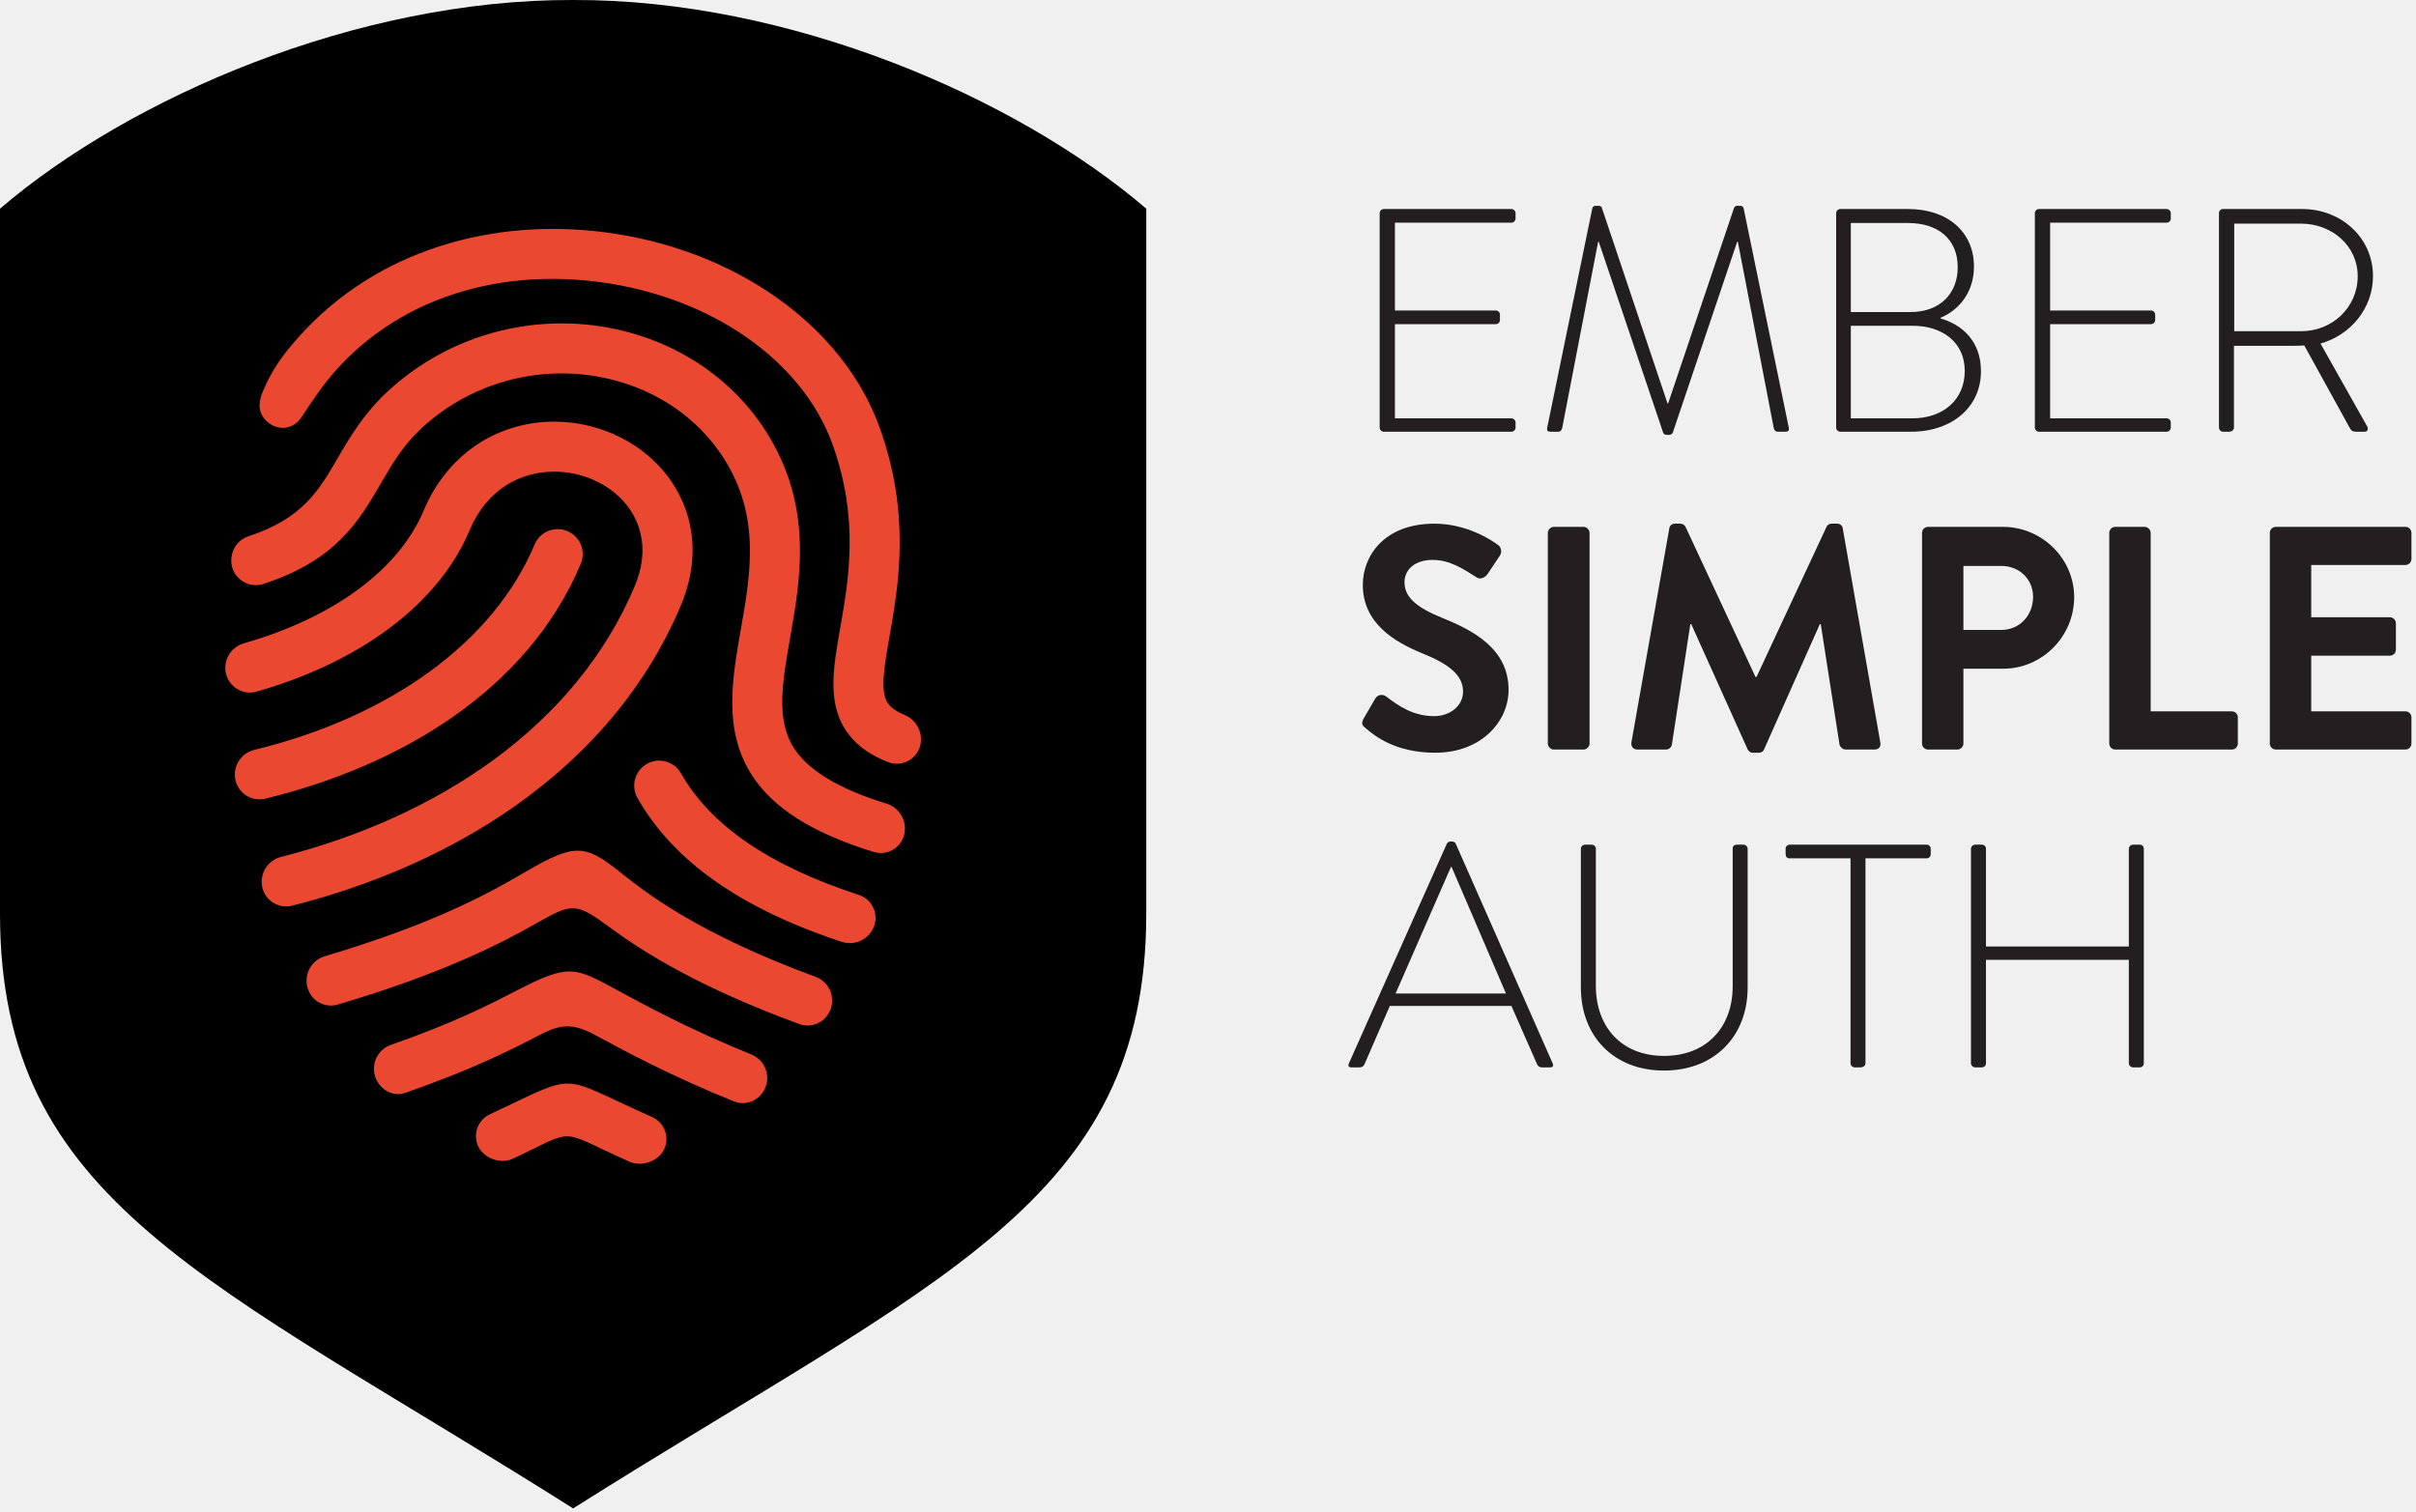
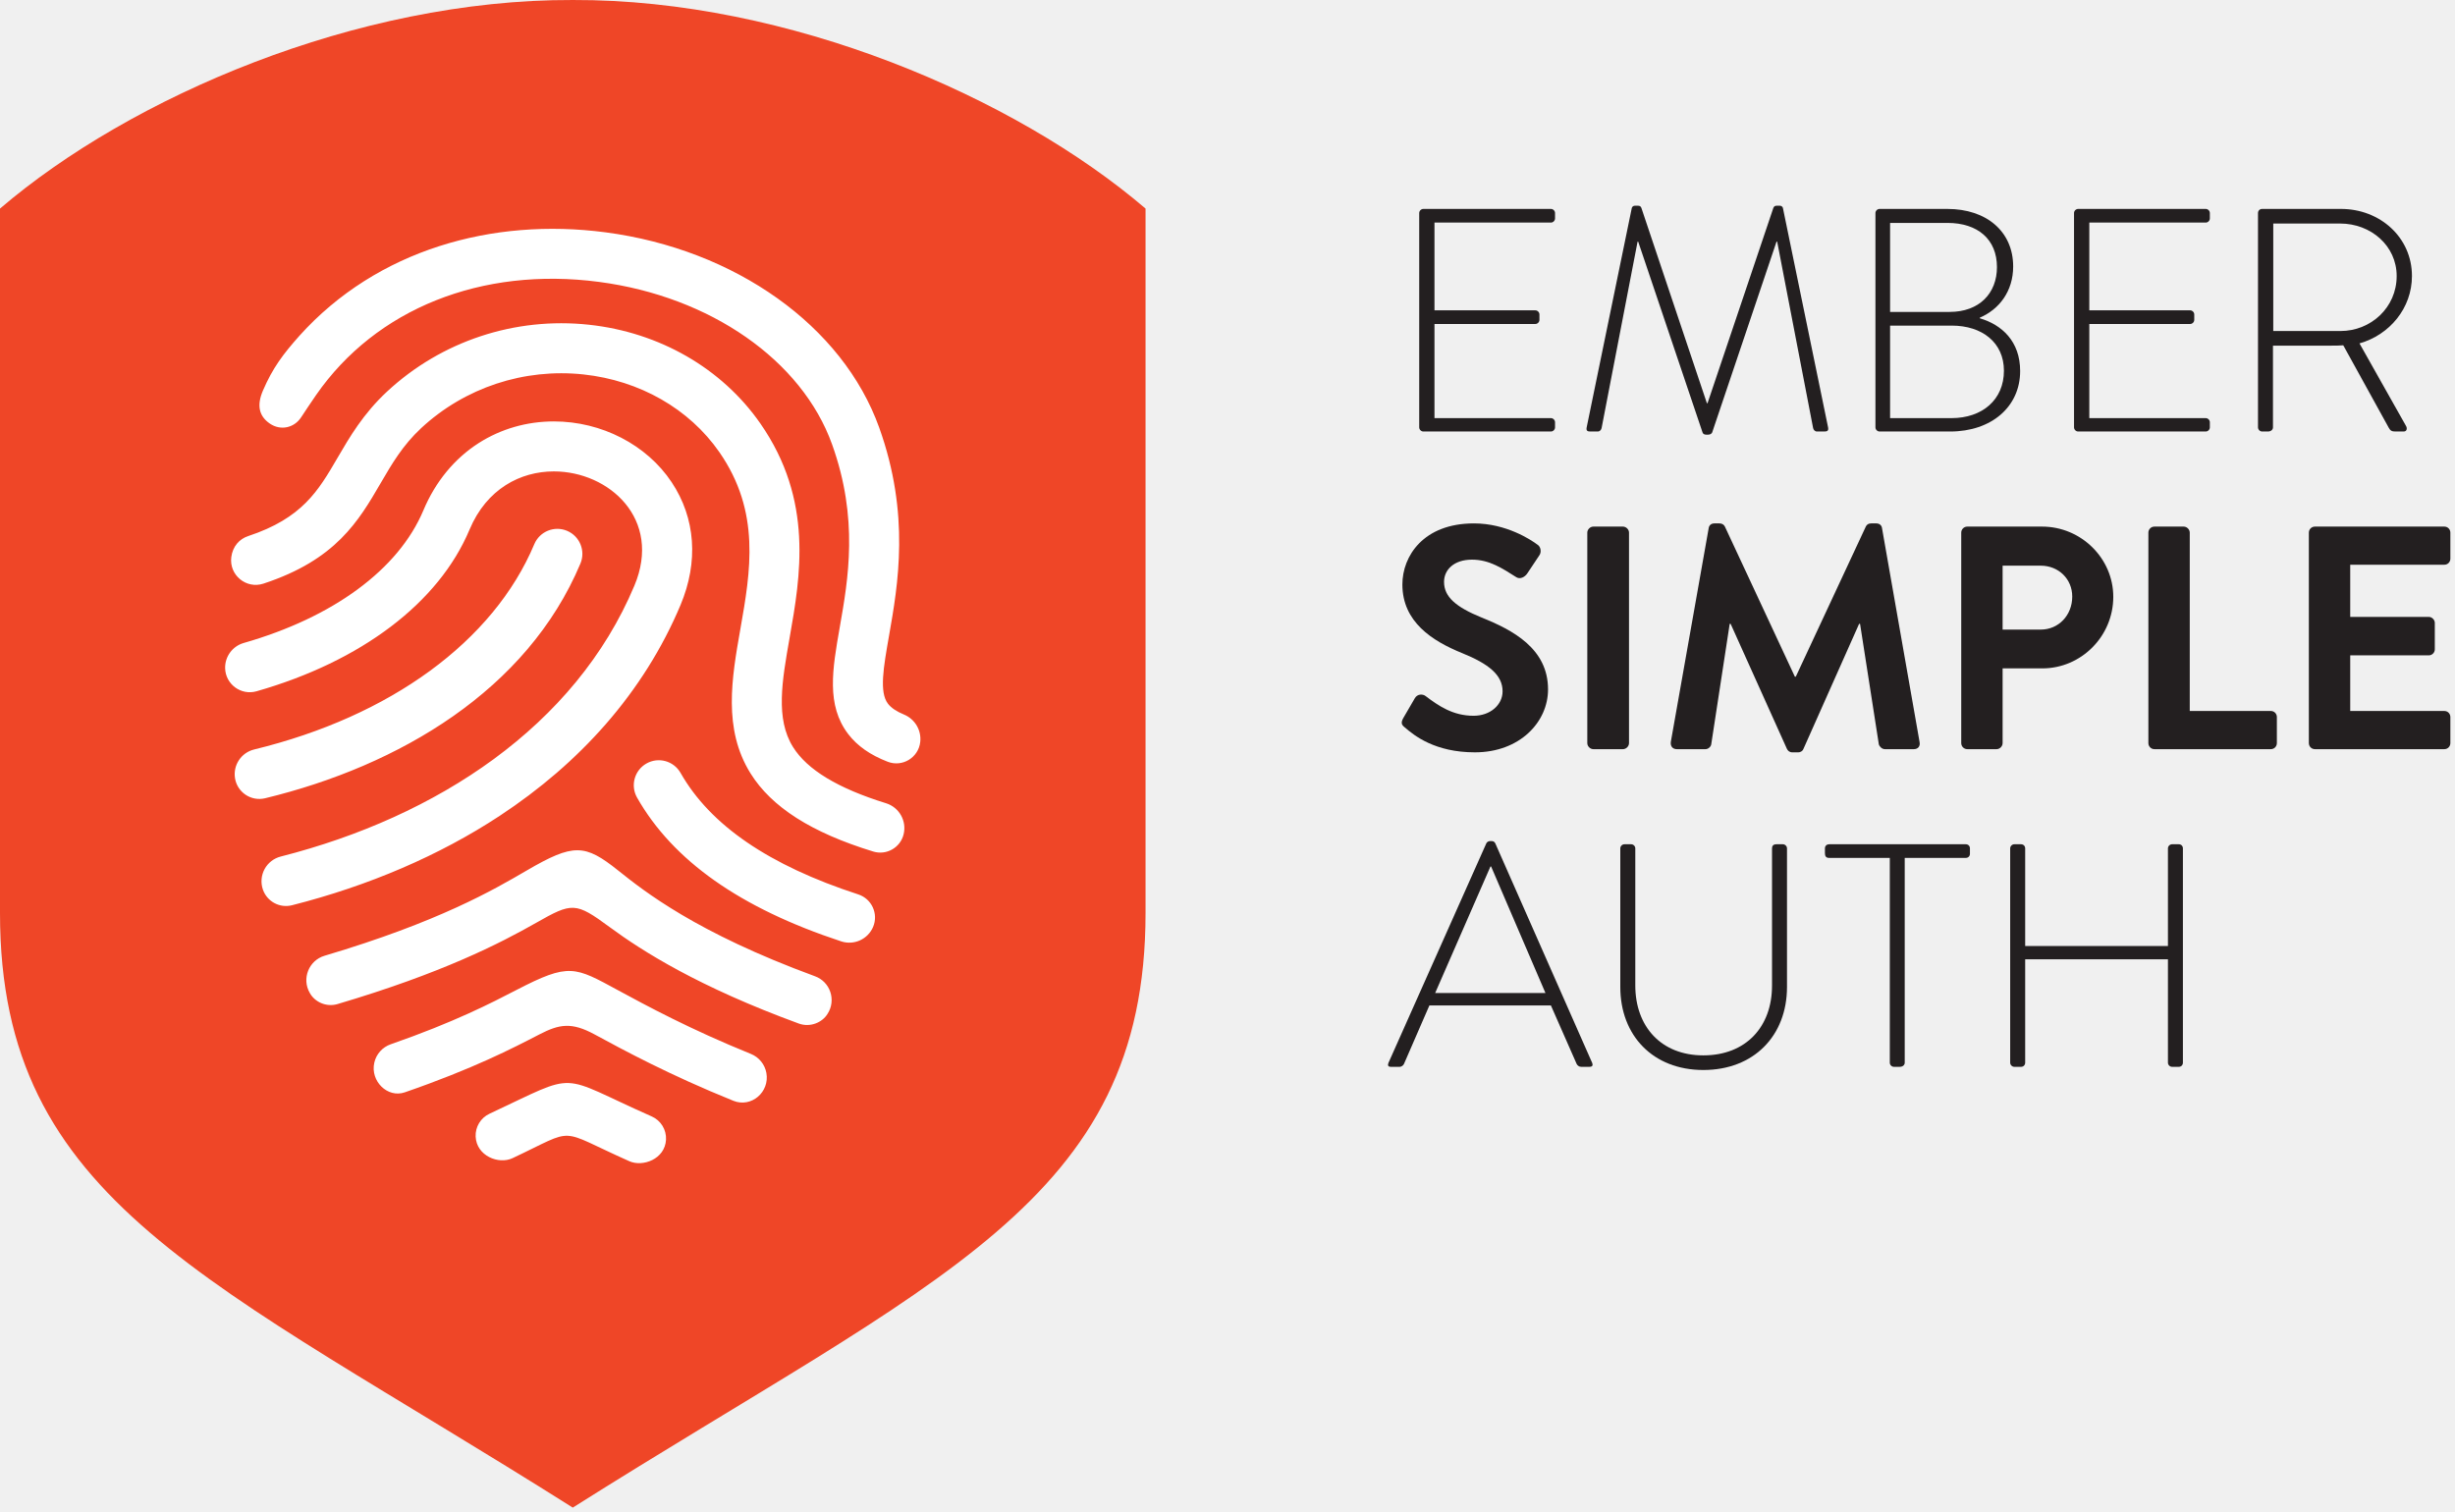
- <svg xmlns="http://www.w3.org/2000/svg" width="100%" height="100%" viewBox="0 0 497 311" version="1.1" xml:space="preserve" style="fill-rule:evenodd;clip-rule:evenodd;stroke-linejoin:round;stroke-miterlimit:1.414;">
-   <g transform="matrix(1,0,0,1,0,-2.11992)">
+ <svg xmlns="http://www.w3.org/2000/svg" width="100%" height="100%" viewBox="0 0 497 306" version="1.1" xml:space="preserve" style="fill-rule:evenodd;clip-rule:evenodd;stroke-linejoin:round;stroke-miterlimit:1.414;">
+   <g transform="matrix(1,0,0,1,0,-3.06994)">
    <g transform="matrix(4.16667,0,0,4.16667,0,0)">
-       <path d="M28.296,0.509C17.633,0.471 6.433,5.305 0,10.814C0,10.814 0,31.954 0,45.624C0,59.908 10.305,63.638 28.296,75C46.286,63.638 56.592,59.908 56.592,45.624C56.592,31.954 56.592,10.814 56.592,10.814C50.158,5.305 38.958,0.471 28.296,0.509Z" style="fill-rule:nonzero;" />
+       <path d="M27.829,0.737C17.342,0.7 6.327,5.455 0,10.873C0,10.873 0,31.664 0,45.109C0,59.157 10.135,62.825 27.829,74C45.523,62.825 55.658,59.157 55.658,45.109C55.658,31.664 55.658,10.873 55.658,10.873C49.331,5.455 38.315,0.7 27.829,0.737Z" style="fill:rgb(239,70,39);fill-rule:nonzero;" />
    </g>
    <g transform="matrix(4.16667,0,0,4.16667,0,0)">
-       <path d="M14.873,21.131C15.105,20.78 15.345,20.418 15.613,20.031C18.568,15.766 23.791,13.674 29.585,14.436C35.093,15.159 39.615,18.31 41.105,22.462C42.426,26.143 41.904,29.116 41.484,31.505C41.122,33.569 40.809,35.351 41.904,36.78C42.349,37.361 42.983,37.81 43.853,38.146C44.579,38.427 45.373,37.943 45.461,37.174C45.528,36.592 45.201,36.039 44.659,35.815C44.287,35.661 44.022,35.482 43.865,35.278C43.43,34.709 43.645,33.484 43.918,31.933C44.363,29.398 44.973,25.925 43.431,21.628C41.631,16.614 36.323,12.829 29.907,11.986C24.322,11.253 18.62,12.849 14.794,17.097C13.978,18.015 13.476,18.679 12.99,19.806C12.673,20.541 12.797,21.072 13.33,21.438C13.855,21.798 14.525,21.658 14.873,21.131ZM18.804,24.382C19.365,23.419 19.895,22.509 20.806,21.662C22.963,19.66 25.886,18.693 28.827,19.009C31.602,19.308 34.046,20.705 35.533,22.843C37.593,25.803 37.076,28.742 36.576,31.584C36.149,34.013 35.707,36.526 37.079,38.725C38.115,40.385 40.077,41.643 43.141,42.583C43.789,42.782 44.474,42.396 44.638,41.737C44.804,41.074 44.423,40.398 43.769,40.196C41.391,39.46 39.877,38.541 39.175,37.417C38.304,36.021 38.631,34.163 39.009,32.012C39.541,28.989 40.203,25.228 37.561,21.432C35.665,18.706 32.578,16.928 29.092,16.553C25.44,16.16 21.807,17.362 19.125,19.852C17.944,20.948 17.267,22.112 16.669,23.139C15.728,24.756 14.935,26.113 12.257,26.997C11.831,27.138 11.496,27.5 11.426,28.035C11.312,28.92 12.161,29.625 13.012,29.346C16.6,28.167 17.717,26.25 18.804,24.382ZM29.908,36.31C31.476,34.517 32.725,32.529 33.618,30.402C34.516,28.265 34.361,26.111 33.183,24.337C31.95,22.483 29.719,21.331 27.361,21.331C26.028,21.331 24.745,21.7 23.651,22.398C22.455,23.163 21.51,24.31 20.919,25.718C19.684,28.656 16.445,31.018 12.039,32.278C11.489,32.436 11.112,32.943 11.122,33.516C11.136,34.315 11.905,34.884 12.673,34.664C17.826,33.192 21.669,30.311 23.196,26.675C24.044,24.655 25.718,23.801 27.36,23.801C30.086,23.801 32.722,26.155 31.34,29.446C28.422,36.393 21.589,40.865 13.867,42.83C13.527,42.917 13.238,43.142 13.071,43.451C12.904,43.76 12.872,44.126 12.986,44.458C13.191,45.054 13.817,45.391 14.428,45.236C18.214,44.277 21.716,42.773 24.679,40.824C26.679,39.508 28.438,37.99 29.908,36.31ZM28.673,28.353C28.938,27.724 28.642,27 28.013,26.736C27.384,26.472 26.66,26.767 26.395,27.396C24.377,32.201 19.276,35.907 12.555,37.54C11.916,37.695 11.504,38.317 11.61,38.966C11.725,39.661 12.407,40.117 13.099,39.95C19.72,38.345 26.044,34.612 28.673,28.353ZM24.181,55.539C23.746,55.742 23.477,56.187 23.498,56.666C23.54,57.621 24.632,58.057 25.319,57.734C28.562,56.21 27.436,56.26 31.094,57.886C31.755,58.18 32.851,57.781 32.902,56.821C32.928,56.329 32.648,55.872 32.197,55.672C27.434,53.565 28.711,53.423 24.181,55.539ZM25.506,49.427C24.289,50.058 22.454,51.009 19.302,52.107C18.893,52.249 18.586,52.592 18.491,53.015C18.285,53.929 19.147,54.775 19.998,54.481C23.379,53.312 25.346,52.293 26.643,51.621C27.631,51.108 28.237,51.003 29.371,51.618C30.806,52.395 33.069,53.621 36.226,54.898C37.119,55.258 38.029,54.464 37.861,53.525C37.784,53.1 37.495,52.745 37.096,52.583C34.083,51.362 31.922,50.191 30.548,49.446C28.385,48.274 28.133,48.066 25.506,49.427ZM26.009,43.527C24.389,44.472 21.674,46.057 16.034,47.732C15.252,47.964 14.896,48.869 15.305,49.57C15.542,50.011 16.111,50.286 16.674,50.119C21.831,48.594 24.693,47.124 26.486,46.104C28.266,45.092 28.433,45.075 30.118,46.317C31.752,47.521 34.527,49.274 39.456,51.08C40.021,51.287 40.623,51.033 40.882,50.601C41.319,49.929 41.018,49.023 40.263,48.746C34.379,46.585 31.818,44.541 30.544,43.523C28.893,42.205 28.338,42.167 26.009,43.527ZM42.399,44.701C43.068,44.919 43.403,45.659 43.134,46.302C42.877,46.917 42.189,47.23 41.557,47.021C36.563,45.375 33.243,43.031 31.472,39.918C31.135,39.325 31.342,38.571 31.935,38.233C32.528,37.896 33.282,38.103 33.62,38.697C35.089,41.28 37.98,43.262 42.399,44.701Z" style="fill:rgb(235,72,49);fill-rule:nonzero;" />
+       <path d="M14.628,21.02C14.856,20.675 15.092,20.318 15.355,19.937C18.261,15.743 23.398,13.686 29.097,14.435C34.514,15.146 38.961,18.245 40.427,22.329C41.727,25.949 41.213,28.873 40.8,31.223C40.444,33.252 40.136,35.005 41.213,36.411C41.651,36.982 42.274,37.423 43.13,37.754C43.844,38.03 44.624,37.554 44.711,36.798C44.777,36.226 44.455,35.681 43.923,35.461C43.556,35.31 43.295,35.133 43.142,34.933C42.713,34.374 42.925,33.169 43.193,31.643C43.632,29.15 44.232,25.735 42.714,21.508C40.944,16.577 35.724,12.855 29.414,12.026C23.921,11.304 18.313,12.874 14.55,17.052C13.748,17.955 13.254,18.608 12.776,19.716C12.464,20.439 12.586,20.961 13.11,21.321C13.626,21.675 14.285,21.538 14.628,21.02ZM18.494,24.217C19.045,23.27 19.567,22.375 20.463,21.542C22.584,19.573 25.459,18.622 28.352,18.933C31.081,19.227 33.485,20.601 34.947,22.703C36.973,25.615 36.465,28.505 35.973,31.3C35.553,33.689 35.118,36.16 36.468,38.323C37.487,39.956 39.416,41.194 42.429,42.118C43.066,42.313 43.741,41.933 43.902,41.286C44.065,40.633 43.69,39.969 43.047,39.77C40.709,39.046 39.219,38.143 38.529,37.037C37.672,35.664 37.994,33.837 38.366,31.721C38.889,28.748 39.54,25.049 36.942,21.315C35.077,18.635 32.041,16.886 28.612,16.517C25.02,16.13 21.447,17.313 18.81,19.761C17.649,20.84 16.982,21.984 16.394,22.994C15.468,24.584 14.689,25.919 12.055,26.789C11.636,26.927 11.306,27.283 11.238,27.809C11.125,28.68 11.961,29.373 12.798,29.099C16.326,27.94 17.425,26.054 18.494,24.217ZM29.414,35.948C30.957,34.185 32.185,32.23 33.064,30.138C33.947,28.036 33.795,25.917 32.635,24.173C31.423,22.349 29.229,21.216 26.909,21.216C25.599,21.216 24.337,21.579 23.261,22.266C22.084,23.018 21.155,24.146 20.574,25.531C19.36,28.42 16.174,30.743 11.84,31.983C11.299,32.138 10.929,32.637 10.938,33.2C10.952,33.986 11.709,34.545 12.464,34.33C17.532,32.881 21.312,30.048 22.814,26.472C23.647,24.486 25.294,23.645 26.909,23.645C29.59,23.645 32.183,25.961 30.823,29.197C27.953,36.03 21.233,40.428 13.639,42.361C13.304,42.446 13.02,42.668 12.855,42.971C12.691,43.275 12.66,43.635 12.772,43.962C12.974,44.548 13.589,44.88 14.19,44.727C17.913,43.783 21.357,42.305 24.272,40.387C26.239,39.094 27.969,37.6 29.414,35.948ZM28.201,28.122C28.46,27.504 28.17,26.792 27.551,26.532C26.932,26.272 26.22,26.563 25.96,27.181C23.975,31.907 18.958,35.552 12.348,37.158C11.719,37.311 11.314,37.922 11.419,38.56C11.532,39.244 12.203,39.692 12.883,39.528C19.395,37.95 25.615,34.278 28.201,28.122ZM23.782,54.86C23.355,55.06 23.09,55.497 23.11,55.969C23.152,56.908 24.226,57.337 24.901,57.019C28.091,55.52 26.983,55.569 30.581,57.168C31.232,57.457 32.309,57.065 32.359,56.121C32.385,55.637 32.109,55.187 31.666,54.991C26.982,52.918 28.237,52.779 23.782,54.86ZM25.085,48.849C23.888,49.469 22.084,50.405 18.984,51.484C18.581,51.624 18.28,51.962 18.186,52.377C17.983,53.276 18.831,54.109 19.668,53.819C22.994,52.67 24.928,51.667 26.204,51.006C27.176,50.502 27.771,50.399 28.886,51.003C30.298,51.768 32.523,52.974 35.629,54.229C36.507,54.584 37.402,53.803 37.236,52.879C37.161,52.461 36.877,52.112 36.484,51.953C33.521,50.752 31.396,49.6 30.044,48.867C27.917,47.714 27.669,47.51 25.085,48.849ZM25.58,43.046C23.987,43.976 21.316,45.535 15.769,47.182C15.001,47.41 14.65,48.3 15.052,48.99C15.286,49.423 15.846,49.693 16.399,49.53C21.471,48.029 24.286,46.584 26.05,45.581C27.8,44.585 27.964,44.568 29.622,45.79C31.228,46.974 33.957,48.698 38.806,50.475C39.361,50.679 39.953,50.428 40.208,50.004C40.637,49.343 40.342,48.451 39.599,48.179C33.812,46.053 31.294,44.043 30.04,43.043C28.416,41.746 27.871,41.708 25.58,43.046ZM41.7,44.201C42.357,44.415 42.687,45.143 42.423,45.776C42.17,46.38 41.493,46.688 40.871,46.483C35.96,44.864 32.694,42.559 30.953,39.497C30.621,38.913 30.825,38.172 31.408,37.84C31.991,37.508 32.733,37.712 33.065,38.295C34.51,40.837 37.354,42.786 41.7,44.201Z" style="fill:white;fill-rule:nonzero;" />
    </g>
    <g transform="matrix(4.16667,0,0,4.16667,0,0)">
-       <path d="M68.115,11.034C68.115,10.925 68.211,10.831 68.319,10.831L74.62,10.831C74.73,10.831 74.824,10.925 74.824,11.034L74.824,11.301C74.824,11.412 74.73,11.506 74.62,11.506L68.869,11.506L68.869,15.842L73.849,15.842C73.96,15.842 74.054,15.936 74.054,16.047L74.054,16.313C74.054,16.423 73.96,16.517 73.849,16.517L68.869,16.517L68.869,21.168L74.62,21.168C74.73,21.168 74.824,21.262 74.824,21.373L74.824,21.624C74.824,21.735 74.73,21.829 74.62,21.829L68.319,21.829C68.211,21.829 68.115,21.735 68.115,21.624L68.115,11.034Z" style="fill:rgb(35,31,32);fill-rule:nonzero;" />
+       <path d="M68.955,11.089C68.955,10.982 69.049,10.89 69.156,10.89L75.353,10.89C75.461,10.89 75.554,10.982 75.554,11.089L75.554,11.352C75.554,11.46 75.461,11.553 75.353,11.553L69.696,11.553L69.696,15.818L74.595,15.818C74.703,15.818 74.796,15.911 74.796,16.019L74.796,16.28C74.796,16.389 74.703,16.481 74.595,16.481L69.696,16.481L69.696,21.056L75.353,21.056C75.461,21.056 75.554,21.149 75.554,21.257L75.554,21.505C75.554,21.613 75.461,21.706 75.353,21.706L69.156,21.706C69.049,21.706 68.955,21.613 68.955,21.505L68.955,11.089Z" style="fill:rgb(35,31,32);fill-rule:nonzero;" />
    </g>
    <g transform="matrix(4.16667,0,0,4.16667,0,0)">
-       <path d="M78.617,10.782C78.634,10.721 78.697,10.674 78.76,10.674L78.932,10.674C79.01,10.674 79.059,10.705 79.089,10.782L82.327,20.431C82.341,20.431 82.341,20.431 82.357,20.431L85.609,10.782C85.642,10.705 85.689,10.674 85.766,10.674L85.94,10.674C86.001,10.674 86.065,10.721 86.081,10.782L88.313,21.624C88.343,21.782 88.28,21.829 88.139,21.829L87.761,21.829C87.667,21.829 87.589,21.749 87.573,21.655L85.799,12.448C85.783,12.448 85.766,12.448 85.766,12.448L82.592,21.859C82.562,21.953 82.468,21.986 82.374,21.986L82.31,21.986C82.231,21.986 82.137,21.97 82.106,21.859L78.932,12.448C78.932,12.448 78.916,12.448 78.901,12.448L77.125,21.655C77.109,21.749 77.031,21.829 76.937,21.829L76.559,21.829C76.418,21.829 76.355,21.782 76.388,21.624L78.617,10.782Z" style="fill:rgb(35,31,32);fill-rule:nonzero;" />
+       <path d="M79.284,10.841C79.3,10.781 79.363,10.735 79.425,10.735L79.594,10.735C79.67,10.735 79.718,10.765 79.749,10.841L82.932,20.331C82.947,20.331 82.947,20.331 82.963,20.331L86.161,10.841C86.193,10.765 86.239,10.735 86.315,10.735L86.486,10.735C86.546,10.735 86.609,10.781 86.625,10.841L88.82,21.505C88.85,21.659 88.788,21.706 88.649,21.706L88.277,21.706C88.185,21.706 88.108,21.627 88.092,21.535L86.347,12.48C86.331,12.48 86.315,12.48 86.315,12.48L83.194,21.736C83.164,21.828 83.071,21.86 82.979,21.86L82.916,21.86C82.838,21.86 82.745,21.844 82.715,21.736L79.594,12.48C79.594,12.48 79.578,12.48 79.564,12.48L77.817,21.535C77.801,21.627 77.724,21.706 77.632,21.706L77.26,21.706C77.121,21.706 77.059,21.659 77.091,21.505L79.284,10.841Z" style="fill:rgb(35,31,32);fill-rule:nonzero;" />
    </g>
    <g transform="matrix(4.16667,0,0,4.16667,0,0)">
-       <path d="M94.409,21.168C95.932,21.168 97.001,20.257 97.001,18.826C97.001,17.428 95.918,16.597 94.424,16.597L91.376,16.597L91.376,21.168L94.409,21.168ZM94.315,15.92C95.791,15.92 96.655,14.994 96.655,13.705C96.655,12.34 95.713,11.522 94.205,11.522L91.376,11.522L91.376,15.92L94.315,15.92ZM95.807,16.235C96.89,16.55 97.802,17.367 97.802,18.843C97.802,20.602 96.388,21.829 94.346,21.829L90.857,21.829C90.749,21.829 90.653,21.735 90.653,21.624L90.653,11.034C90.653,10.925 90.749,10.831 90.857,10.831L94.205,10.831C96.136,10.831 97.456,11.945 97.456,13.674C97.456,14.9 96.766,15.795 95.807,16.204L95.807,16.235Z" style="fill:rgb(35,31,32);fill-rule:nonzero;" />
+       <path d="M94.816,21.056C96.313,21.056 97.364,20.16 97.364,18.753C97.364,17.378 96.299,16.56 94.83,16.56L91.833,16.56L91.833,21.056L94.816,21.056ZM94.723,15.895C96.174,15.895 97.025,14.984 97.025,13.716C97.025,12.373 96.098,11.569 94.615,11.569L91.833,11.569L91.833,15.895L94.723,15.895ZM96.191,16.204C97.256,16.514 98.152,17.318 98.152,18.769C98.152,20.5 96.761,21.706 94.753,21.706L91.322,21.706C91.216,21.706 91.121,21.613 91.121,21.505L91.121,11.089C91.121,10.982 91.216,10.89 91.322,10.89L94.615,10.89C96.514,10.89 97.813,11.985 97.813,13.686C97.813,14.892 97.133,15.772 96.191,16.174L96.191,16.204Z" style="fill:rgb(35,31,32);fill-rule:nonzero;" />
    </g>
    <g transform="matrix(4.16667,0,0,4.16667,0,0)">
-       <path d="M100.463,11.034C100.463,10.925 100.559,10.831 100.668,10.831L106.968,10.831C107.079,10.831 107.173,10.925 107.173,11.034L107.173,11.301C107.173,11.412 107.079,11.506 106.968,11.506L101.217,11.506L101.217,15.842L106.198,15.842C106.308,15.842 106.402,15.936 106.402,16.047L106.402,16.313C106.402,16.423 106.308,16.517 106.198,16.517L101.217,16.517L101.217,21.168L106.968,21.168C107.079,21.168 107.173,21.262 107.173,21.373L107.173,21.624C107.173,21.735 107.079,21.829 106.968,21.829L100.668,21.829C100.559,21.829 100.463,21.735 100.463,21.624L100.463,11.034Z" style="fill:rgb(35,31,32);fill-rule:nonzero;" />
+       <path d="M100.77,11.089C100.77,10.982 100.864,10.89 100.971,10.89L107.168,10.89C107.276,10.89 107.369,10.982 107.369,11.089L107.369,11.352C107.369,11.46 107.276,11.553 107.168,11.553L101.512,11.553L101.512,15.818L106.41,15.818C106.519,15.818 106.611,15.911 106.611,16.019L106.611,16.28C106.611,16.389 106.519,16.481 106.41,16.481L101.512,16.481L101.512,21.056L107.168,21.056C107.276,21.056 107.369,21.149 107.369,21.257L107.369,21.505C107.369,21.613 107.276,21.706 107.168,21.706L100.971,21.706C100.864,21.706 100.77,21.613 100.77,21.505L100.77,11.089Z" style="fill:rgb(35,31,32);fill-rule:nonzero;" />
    </g>
    <g transform="matrix(4.16667,0,0,4.16667,0,0)">
-       <path d="M113.623,16.864C115.131,16.864 116.402,15.701 116.402,14.146C116.402,12.652 115.131,11.553 113.607,11.553L110.306,11.553L110.306,16.864L113.623,16.864ZM109.552,11.034C109.552,10.925 109.631,10.831 109.756,10.831L113.654,10.831C115.571,10.831 117.156,12.229 117.156,14.146C117.156,15.732 116.057,17.052 114.565,17.475L116.858,21.545C116.938,21.671 116.905,21.829 116.748,21.829L116.339,21.829C116.151,21.829 116.088,21.782 116.01,21.641L113.764,17.569C113.56,17.586 113.386,17.586 113.181,17.586L110.292,17.586L110.292,21.624C110.292,21.735 110.198,21.829 110.04,21.829L109.756,21.829C109.648,21.829 109.552,21.735 109.552,21.624L109.552,11.034Z" style="fill:rgb(35,31,32);fill-rule:nonzero;" />
+       <path d="M113.712,16.823C115.196,16.823 116.446,15.679 116.446,14.15C116.446,12.681 115.196,11.599 113.696,11.599L110.45,11.599L110.45,16.823L113.712,16.823ZM109.708,11.089C109.708,10.982 109.787,10.89 109.909,10.89L113.743,10.89C115.628,10.89 117.188,12.264 117.188,14.15C117.188,15.71 116.106,17.008 114.639,17.424L116.894,21.426C116.973,21.551 116.941,21.706 116.786,21.706L116.384,21.706C116.199,21.706 116.137,21.659 116.06,21.521L113.851,17.517C113.65,17.533 113.479,17.533 113.278,17.533L110.436,17.533L110.436,21.505C110.436,21.613 110.344,21.706 110.189,21.706L109.909,21.706C109.803,21.706 109.708,21.613 109.708,21.505L109.708,11.089Z" style="fill:rgb(35,31,32);fill-rule:nonzero;" />
    </g>
    <g transform="matrix(4.16667,0,0,4.16667,0,0)">
-       <path d="M67.409,36.456C67.252,36.331 67.189,36.235 67.33,35.984L67.896,35.011C68.021,34.79 68.288,34.79 68.429,34.9C69.073,35.387 69.78,35.875 70.802,35.875C71.62,35.875 72.233,35.34 72.233,34.665C72.233,33.864 71.556,33.314 70.236,32.779C68.76,32.182 67.283,31.24 67.283,29.386C67.283,27.986 68.319,26.37 70.818,26.37C72.421,26.37 73.645,27.185 73.96,27.422C74.117,27.516 74.164,27.784 74.054,27.939L73.457,28.837C73.332,29.025 73.095,29.149 72.907,29.025C72.233,28.599 71.587,28.16 70.724,28.16C69.827,28.16 69.341,28.663 69.341,29.26C69.341,29.997 69.923,30.5 71.194,31.019C72.719,31.632 74.479,32.544 74.479,34.571C74.479,36.188 73.081,37.682 70.865,37.682C68.885,37.682 67.863,36.848 67.409,36.456Z" style="fill:rgb(35,31,32);fill-rule:nonzero;" />
+       <path d="M68.261,36.091C68.106,35.969 68.044,35.874 68.183,35.627L68.74,34.67C68.862,34.453 69.126,34.453 69.264,34.562C69.897,35.04 70.593,35.52 71.598,35.52C72.402,35.52 73.005,34.994 73.005,34.331C73.005,33.543 72.34,33.002 71.041,32.475C69.59,31.888 68.137,30.962 68.137,29.139C68.137,27.762 69.156,26.172 71.614,26.172C73.19,26.172 74.394,26.974 74.703,27.207C74.858,27.299 74.904,27.563 74.796,27.716L74.209,28.598C74.086,28.783 73.853,28.905 73.668,28.783C73.005,28.365 72.37,27.933 71.521,27.933C70.639,27.933 70.161,28.427 70.161,29.014C70.161,29.74 70.734,30.234 71.984,30.745C73.483,31.348 75.214,32.244 75.214,34.238C75.214,35.828 73.839,37.297 71.66,37.297C69.712,37.297 68.707,36.477 68.261,36.091Z" style="fill:rgb(35,31,32);fill-rule:nonzero;" />
    </g>
    <g transform="matrix(4.16667,0,0,4.16667,0,0)">
-       <path d="M76.418,26.826C76.418,26.668 76.561,26.527 76.717,26.527L78.178,26.527C78.335,26.527 78.478,26.668 78.478,26.826L78.478,37.226C78.478,37.383 78.335,37.524 78.178,37.524L76.717,37.524C76.561,37.524 76.418,37.383 76.418,37.226L76.418,26.826Z" style="fill:rgb(35,31,32);fill-rule:nonzero;" />
+       <path d="M77.121,26.62C77.121,26.465 77.262,26.327 77.415,26.327L78.852,26.327C79.007,26.327 79.148,26.465 79.148,26.62L79.148,36.849C79.148,37.004 79.007,37.143 78.852,37.143L77.415,37.143C77.262,37.143 77.121,37.004 77.121,36.849L77.121,26.62Z" style="fill:rgb(35,31,32);fill-rule:nonzero;" />
    </g>
    <g transform="matrix(4.16667,0,0,4.16667,0,0)">
-       <path d="M82.415,26.605C82.431,26.478 82.525,26.37 82.697,26.37L82.95,26.37C83.075,26.37 83.169,26.431 83.216,26.527L86.672,33.942C86.704,33.942 86.704,33.942 86.719,33.942L90.177,26.527C90.224,26.431 90.301,26.37 90.442,26.37L90.694,26.37C90.867,26.37 90.961,26.478 90.978,26.605L92.831,37.163C92.879,37.383 92.752,37.524 92.549,37.524L91.119,37.524C90.978,37.524 90.851,37.398 90.82,37.287L89.893,31.334C89.878,31.334 89.846,31.334 89.846,31.334L87.097,37.508C87.066,37.602 86.972,37.682 86.829,37.682L86.547,37.682C86.406,37.682 86.326,37.602 86.279,37.508L83.5,31.334C83.5,31.334 83.467,31.334 83.453,31.334L82.541,37.287C82.525,37.398 82.398,37.524 82.257,37.524L80.843,37.524C80.639,37.524 80.514,37.383 80.545,37.163L82.415,26.605Z" style="fill:rgb(35,31,32);fill-rule:nonzero;" />
+       <path d="M83.019,26.403C83.035,26.278 83.127,26.172 83.296,26.172L83.545,26.172C83.668,26.172 83.761,26.232 83.807,26.327L87.206,33.619C87.238,33.619 87.238,33.619 87.252,33.619L90.653,26.327C90.699,26.232 90.776,26.172 90.914,26.172L91.161,26.172C91.332,26.172 91.425,26.278 91.441,26.403L93.264,36.787C93.31,37.004 93.186,37.143 92.987,37.143L91.58,37.143C91.441,37.143 91.316,37.018 91.286,36.909L90.374,31.054C90.359,31.054 90.327,31.054 90.327,31.054L87.624,37.127C87.594,37.219 87.501,37.297 87.361,37.297L87.083,37.297C86.944,37.297 86.866,37.219 86.82,37.127L84.086,31.054C84.086,31.054 84.054,31.054 84.04,31.054L83.143,36.909C83.127,37.018 83.003,37.143 82.864,37.143L81.473,37.143C81.272,37.143 81.15,37.004 81.18,36.787L83.019,26.403Z" style="fill:rgb(35,31,32);fill-rule:nonzero;" />
    </g>
    <g transform="matrix(4.16667,0,0,4.16667,0,0)">
-       <path d="M98.82,31.616C99.7,31.616 100.375,30.909 100.375,29.983C100.375,29.119 99.7,28.458 98.82,28.458L96.935,28.458L96.935,31.616L98.82,31.616ZM94.892,26.826C94.892,26.668 95.018,26.527 95.192,26.527L98.883,26.527C100.817,26.527 102.403,28.097 102.403,29.997C102.403,31.947 100.817,33.533 98.899,33.533L96.935,33.533L96.935,37.226C96.935,37.383 96.794,37.524 96.637,37.524L95.192,37.524C95.018,37.524 94.892,37.383 94.892,37.226L94.892,26.826Z" style="fill:rgb(35,31,32);fill-rule:nonzero;" />
+       <path d="M99.153,31.332C100.02,31.332 100.683,30.636 100.683,29.726C100.683,28.875 100.02,28.226 99.153,28.226L97.3,28.226L97.3,31.332L99.153,31.332ZM95.29,26.62C95.29,26.465 95.415,26.327 95.586,26.327L99.216,26.327C101.118,26.327 102.677,27.87 102.677,29.74C102.677,31.657 101.118,33.217 99.232,33.217L97.3,33.217L97.3,36.849C97.3,37.004 97.161,37.143 97.007,37.143L95.586,37.143C95.415,37.143 95.29,37.004 95.29,36.849L95.29,26.62Z" style="fill:rgb(35,31,32);fill-rule:nonzero;" />
    </g>
    <g transform="matrix(4.16667,0,0,4.16667,0,0)">
-       <path d="M104.136,26.826C104.136,26.668 104.263,26.527 104.434,26.527L105.881,26.527C106.039,26.527 106.18,26.668 106.18,26.826L106.18,35.638L110.185,35.638C110.359,35.638 110.484,35.779 110.484,35.936L110.484,37.226C110.484,37.383 110.359,37.524 110.185,37.524L104.434,37.524C104.263,37.524 104.136,37.383 104.136,37.226L104.136,26.826Z" style="fill:rgb(35,31,32);fill-rule:nonzero;" />
+       <path d="M104.382,26.62C104.382,26.465 104.507,26.327 104.675,26.327L106.098,26.327C106.253,26.327 106.392,26.465 106.392,26.62L106.392,35.287L110.332,35.287C110.502,35.287 110.625,35.426 110.625,35.581L110.625,36.849C110.625,37.004 110.502,37.143 110.332,37.143L104.675,37.143C104.507,37.143 104.382,37.004 104.382,36.849L104.382,26.62Z" style="fill:rgb(35,31,32);fill-rule:nonzero;" />
    </g>
    <g transform="matrix(4.16667,0,0,4.16667,0,0)">
-       <path d="M112.063,26.826C112.063,26.668 112.19,26.527 112.364,26.527L118.757,26.527C118.93,26.527 119.055,26.668 119.055,26.826L119.055,28.113C119.055,28.27 118.93,28.411 118.757,28.411L114.107,28.411L114.107,30.989L117.988,30.989C118.144,30.989 118.287,31.13 118.287,31.287L118.287,32.591C118.287,32.763 118.144,32.889 117.988,32.889L114.107,32.889L114.107,35.638L118.757,35.638C118.93,35.638 119.055,35.779 119.055,35.936L119.055,37.226C119.055,37.383 118.93,37.524 118.757,37.524L112.364,37.524C112.19,37.524 112.063,37.383 112.063,37.226L112.063,26.826Z" style="fill:rgb(35,31,32);fill-rule:nonzero;" />
+       <path d="M112.179,26.62C112.179,26.465 112.303,26.327 112.474,26.327L118.762,26.327C118.933,26.327 119.055,26.465 119.055,26.62L119.055,27.886C119.055,28.041 118.933,28.18 118.762,28.18L114.189,28.18L114.189,30.715L118.006,30.715C118.159,30.715 118.299,30.853 118.299,31.008L118.299,32.29C118.299,32.459 118.159,32.584 118.006,32.584L114.189,32.584L114.189,35.287L118.762,35.287C118.933,35.287 119.055,35.426 119.055,35.581L119.055,36.849C119.055,37.004 118.933,37.143 118.762,37.143L112.474,37.143C112.303,37.143 112.179,37.004 112.179,36.849L112.179,26.62Z" style="fill:rgb(35,31,32);fill-rule:nonzero;" />
    </g>
    <g transform="matrix(4.16667,0,0,4.16667,0,0)">
-       <path d="M74.352,49.574L71.667,43.323L71.634,43.323L68.901,49.574L74.352,49.574ZM66.592,53.032L71.432,42.174C71.462,42.113 71.54,42.066 71.62,42.066L71.667,42.066C71.744,42.066 71.824,42.08 71.871,42.174L76.661,53.032C76.694,53.126 76.694,53.22 76.52,53.22L76.112,53.22C76.003,53.22 75.924,53.141 75.893,53.079L74.62,50.187L68.617,50.187L67.36,53.079C67.33,53.141 67.252,53.22 67.142,53.22L66.702,53.22C66.592,53.22 66.545,53.157 66.592,53.032Z" style="fill:rgb(35,31,32);fill-rule:nonzero;" />
+       <path d="M75.089,48.994L72.448,42.845L72.416,42.845L69.729,48.994L75.089,48.994ZM67.457,52.395L72.217,41.715C72.247,41.655 72.323,41.609 72.402,41.609L72.448,41.609C72.524,41.609 72.603,41.623 72.649,41.715L77.361,52.395C77.393,52.487 77.393,52.58 77.222,52.58L76.82,52.58C76.713,52.58 76.635,52.501 76.605,52.441L75.353,49.597L69.449,49.597L68.213,52.441C68.183,52.501 68.106,52.58 67.998,52.58L67.566,52.58C67.457,52.58 67.411,52.517 67.457,52.395Z" style="fill:rgb(35,31,32);fill-rule:nonzero;" />
    </g>
    <g transform="matrix(4.16667,0,0,4.16667,0,0)">
-       <path d="M78.049,42.425C78.049,42.317 78.143,42.223 78.254,42.223L78.585,42.223C78.695,42.223 78.789,42.317 78.789,42.425L78.789,49.198C78.789,51.224 80.06,52.654 82.151,52.654C84.256,52.654 85.544,51.24 85.544,49.213L85.544,42.425C85.544,42.301 85.607,42.223 85.764,42.223L86.079,42.223C86.187,42.223 86.283,42.317 86.283,42.425L86.283,49.276C86.283,51.679 84.648,53.378 82.151,53.378C79.668,53.378 78.049,51.679 78.049,49.276L78.049,42.425Z" style="fill:rgb(35,31,32);fill-rule:nonzero;" />
+       <path d="M78.725,41.963C78.725,41.856 78.818,41.764 78.926,41.764L79.252,41.764C79.361,41.764 79.453,41.856 79.453,41.963L79.453,48.624C79.453,50.616 80.703,52.023 82.76,52.023C84.83,52.023 86.096,50.632 86.096,48.638L86.096,41.963C86.096,41.84 86.159,41.764 86.313,41.764L86.623,41.764C86.729,41.764 86.824,41.856 86.824,41.963L86.824,48.7C86.824,51.064 85.216,52.734 82.76,52.734C80.317,52.734 78.725,51.064 78.725,48.7L78.725,41.963Z" style="fill:rgb(35,31,32);fill-rule:nonzero;" />
    </g>
    <g transform="matrix(4.16667,0,0,4.16667,0,0)">
-       <path d="M91.362,42.897L88.362,42.897C88.204,42.897 88.157,42.803 88.157,42.662L88.157,42.425C88.157,42.301 88.251,42.223 88.362,42.223L95.116,42.223C95.243,42.223 95.321,42.317 95.321,42.425L95.321,42.693C95.321,42.803 95.243,42.897 95.116,42.897L92.1,42.897L92.1,53.016C92.1,53.126 92.006,53.22 91.848,53.22L91.566,53.22C91.456,53.22 91.362,53.126 91.362,53.016L91.362,42.897Z" style="fill:rgb(35,31,32);fill-rule:nonzero;" />
+       <path d="M91.819,42.427L88.868,42.427C88.713,42.427 88.667,42.334 88.667,42.196L88.667,41.963C88.667,41.84 88.76,41.764 88.868,41.764L95.511,41.764C95.636,41.764 95.712,41.856 95.712,41.963L95.712,42.226C95.712,42.334 95.636,42.427 95.511,42.427L92.544,42.427L92.544,52.379C92.544,52.487 92.452,52.58 92.297,52.58L92.02,52.58C91.911,52.58 91.819,52.487 91.819,52.379L91.819,42.427Z" style="fill:rgb(35,31,32);fill-rule:nonzero;" />
    </g>
    <g transform="matrix(4.16667,0,0,4.16667,0,0)">
-       <path d="M97.309,42.425C97.309,42.317 97.405,42.223 97.514,42.223L97.845,42.223C97.969,42.223 98.049,42.317 98.049,42.425L98.049,47.251L105.103,47.251L105.103,42.425C105.103,42.317 105.199,42.223 105.307,42.223L105.638,42.223C105.763,42.223 105.842,42.317 105.842,42.425L105.842,53.016C105.842,53.126 105.763,53.22 105.638,53.22L105.307,53.22C105.199,53.22 105.103,53.126 105.103,53.016L105.103,47.909L98.049,47.909L98.049,53.016C98.049,53.126 97.969,53.22 97.845,53.22L97.514,53.22C97.405,53.22 97.309,53.126 97.309,53.016L97.309,42.425Z" style="fill:rgb(35,31,32);fill-rule:nonzero;" />
+       <path d="M97.668,41.963C97.668,41.856 97.762,41.764 97.869,41.764L98.195,41.764C98.317,41.764 98.396,41.856 98.396,41.963L98.396,46.708L105.333,46.708L105.333,41.963C105.333,41.856 105.427,41.764 105.534,41.764L105.859,41.764C105.982,41.764 106.06,41.856 106.06,41.963L106.06,52.379C106.06,52.487 105.982,52.58 105.859,52.58L105.534,52.58C105.427,52.58 105.333,52.487 105.333,52.379L105.333,47.356L98.396,47.356L98.396,52.379C98.396,52.487 98.317,52.58 98.195,52.58L97.869,52.58C97.762,52.58 97.668,52.487 97.668,52.379L97.668,41.963Z" style="fill:rgb(35,31,32);fill-rule:nonzero;" />
    </g>
  </g>
</svg>
